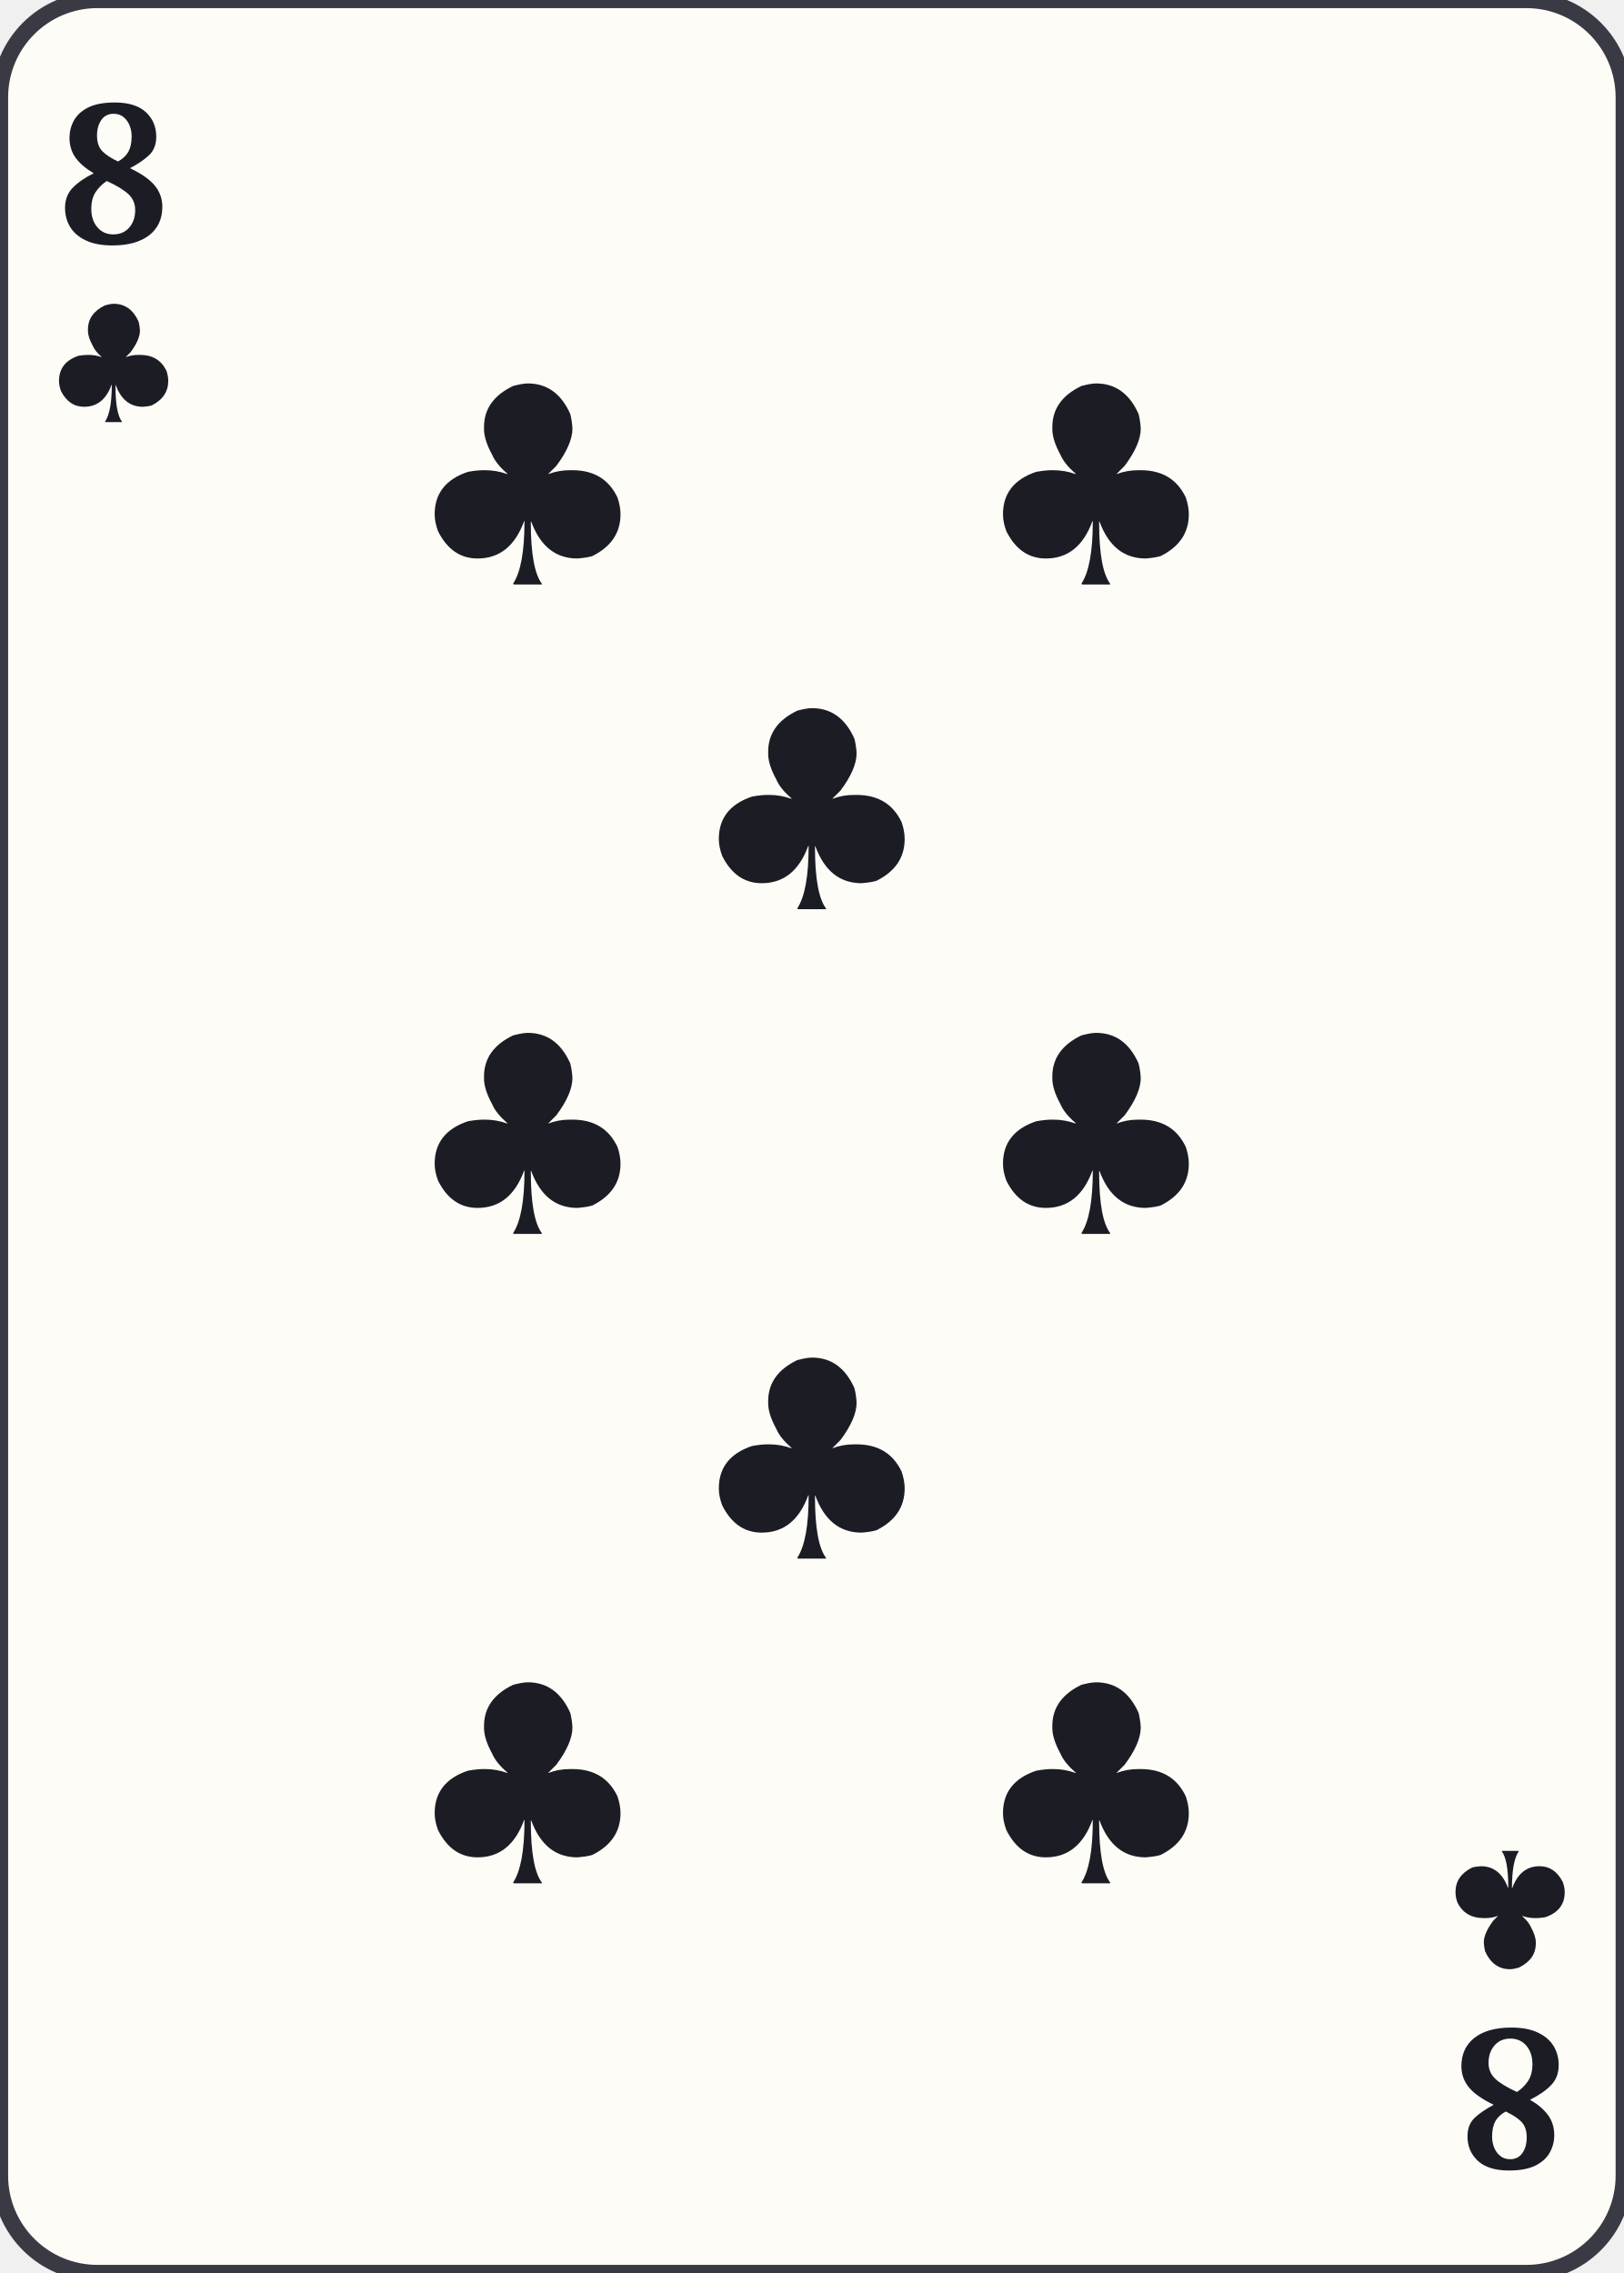
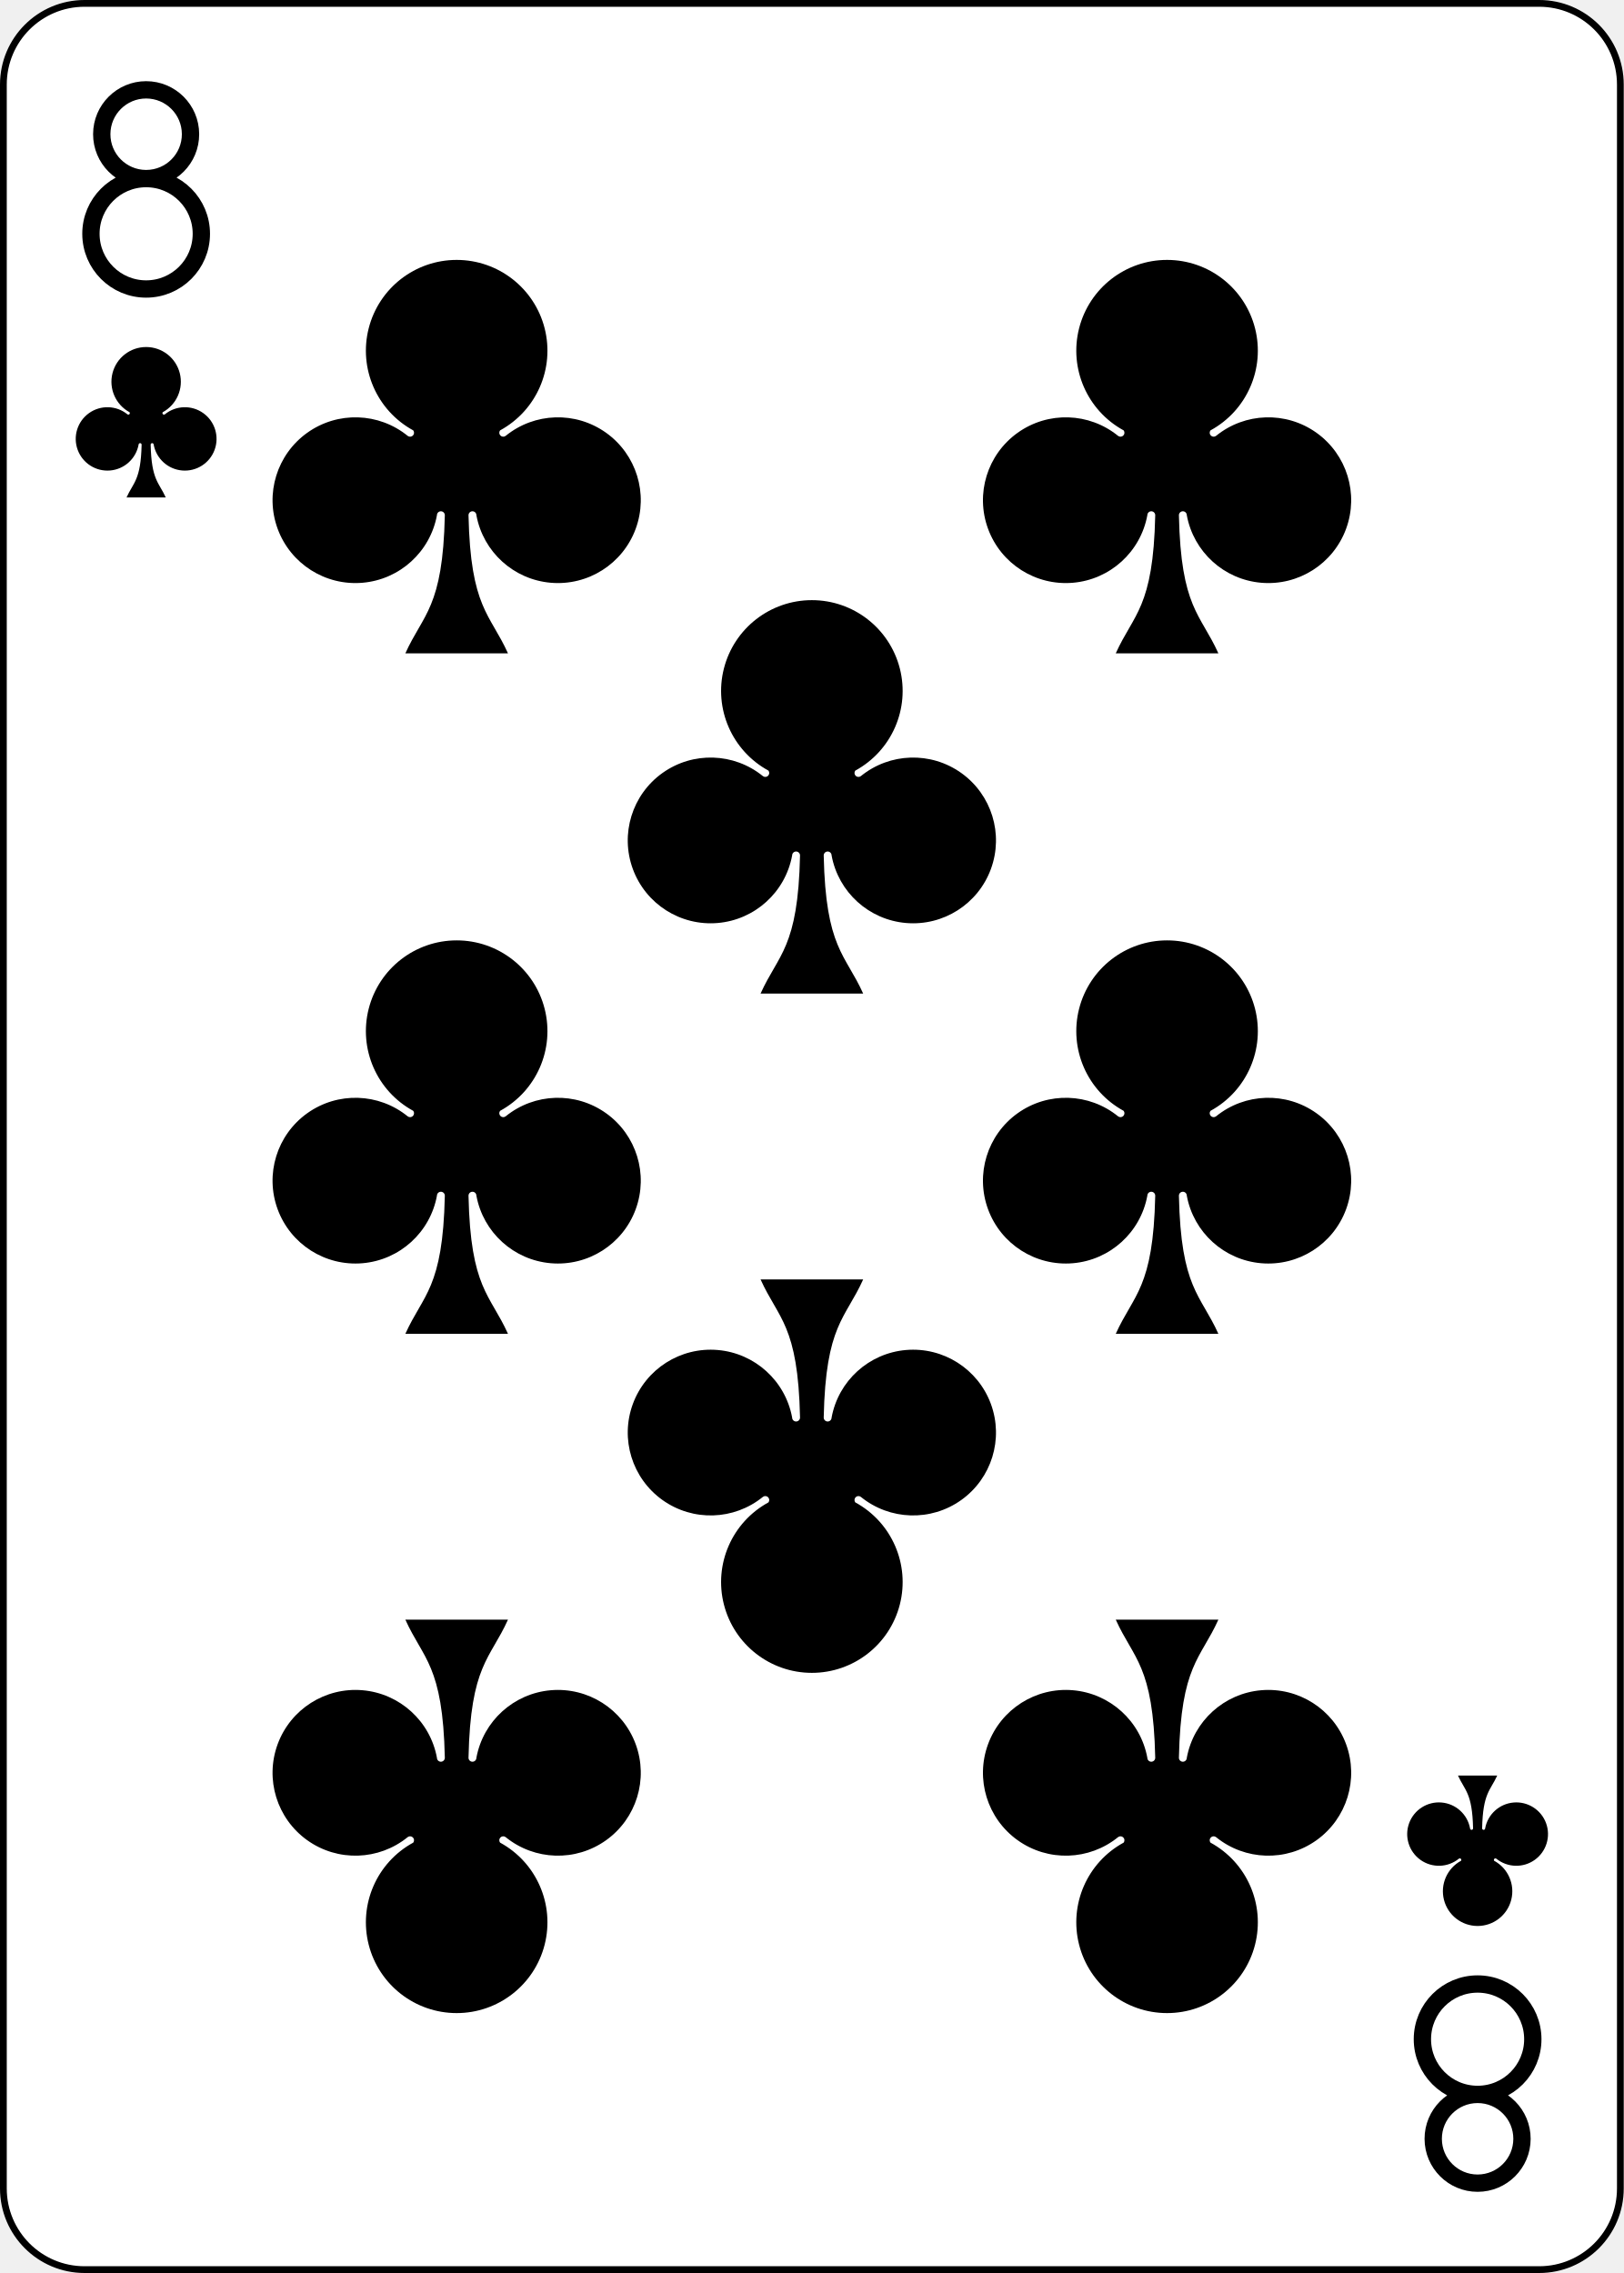
- <svg xmlns="http://www.w3.org/2000/svg" viewBox="0 0 200 280" font-family="Georgia, serif">
-   <rect width="200" height="280" rx="12" fill="#fdfcf7" stroke="#3a3a44" stroke-width="2" />
-   <text x="14" y="30" font-size="24" font-weight="bold" fill="#1c1c24" text-anchor="middle">8</text>
-   <text x="14" y="52" font-size="20" fill="#1c1c24" text-anchor="middle">♣</text>
-   <g transform="rotate(180 100.0 140.0)">
-     <text x="14" y="30" font-size="24" font-weight="bold" fill="#1c1c24" text-anchor="middle">8</text>
-     <text x="14" y="52" font-size="20" fill="#1c1c24" text-anchor="middle">♣</text>
+ <svg xmlns="http://www.w3.org/2000/svg" xmlns:xlink="http://www.w3.org/1999/xlink" class="card" face="8C" height="3.5in" preserveAspectRatio="none" viewBox="-120 -168 240 336" width="2.5in">
+   <defs>
+     <symbol id="SC8" viewBox="-600 -600 1200 1200" preserveAspectRatio="xMinYMid">
+       <path d="M30 150C35 385 85 400 130 500L-130 500C-85 400 -35 385 -30 150A10 10 0 0 0 -50 150A210 210 0 1 1 -124 -51A10 10 0 0 0 -110 -65A230 230 0 1 1 110 -65A10 10 0 0 0 124 -51A210 210 0 1 1 50 150A10 10 0 0 0 30 150Z" fill="black" />
+     </symbol>
+     <symbol id="VC8" viewBox="-500 -500 1000 1000" preserveAspectRatio="xMinYMid">
+       <path d="M-1 -50A205 205 0 1 1 1 -50L-1 -50A255 255 0 1 0 1 -50Z" stroke="black" stroke-width="80" stroke-linecap="square" stroke-miterlimit="1.5" fill="none" />
+     </symbol>
+   </defs>
+   <rect width="239" height="335" x="-119.5" y="-167.5" rx="12" ry="12" fill="white" stroke="black" />
+   <use xlink:href="#VC8" height="32" width="32" x="-114.4" y="-156" />
+   <use xlink:href="#SC8" height="26.769" width="26.769" x="-111.784" y="-119" />
+   <use xlink:href="#SC8" height="70" width="70" x="-87.501" y="-135.588" />
+   <use xlink:href="#SC8" height="70" width="70" x="17.501" y="-135.588" />
+   <use xlink:href="#SC8" height="70" width="70" x="-35" y="-85.294" />
+   <use xlink:href="#SC8" height="70" width="70" x="-87.501" y="-35" />
+   <use xlink:href="#SC8" height="70" width="70" x="17.501" y="-35" />
+   <g transform="rotate(180)">
+     <use xlink:href="#VC8" height="32" width="32" x="-114.4" y="-156" />
+     <use xlink:href="#SC8" height="26.769" width="26.769" x="-111.784" y="-119" />
+     <use xlink:href="#SC8" height="70" width="70" x="-87.501" y="-135.588" />
+     <use xlink:href="#SC8" height="70" width="70" x="17.501" y="-135.588" />
+     <use xlink:href="#SC8" height="70" width="70" x="-35" y="-85.294" />
  </g>
-   <text x="65" y="72" font-size="34" fill="#1c1c24" text-anchor="middle">♣</text>
-   <text x="135" y="72" font-size="34" fill="#1c1c24" text-anchor="middle">♣</text>
-   <text x="100" y="112" font-size="34" fill="#1c1c24" text-anchor="middle">♣</text>
-   <text x="65" y="152" font-size="34" fill="#1c1c24" text-anchor="middle">♣</text>
-   <text x="135" y="152" font-size="34" fill="#1c1c24" text-anchor="middle">♣</text>
-   <text x="100" y="192" font-size="34" fill="#1c1c24" text-anchor="middle">♣</text>
-   <text x="65" y="232" font-size="34" fill="#1c1c24" text-anchor="middle">♣</text>
-   <text x="135" y="232" font-size="34" fill="#1c1c24" text-anchor="middle">♣</text>
</svg>
